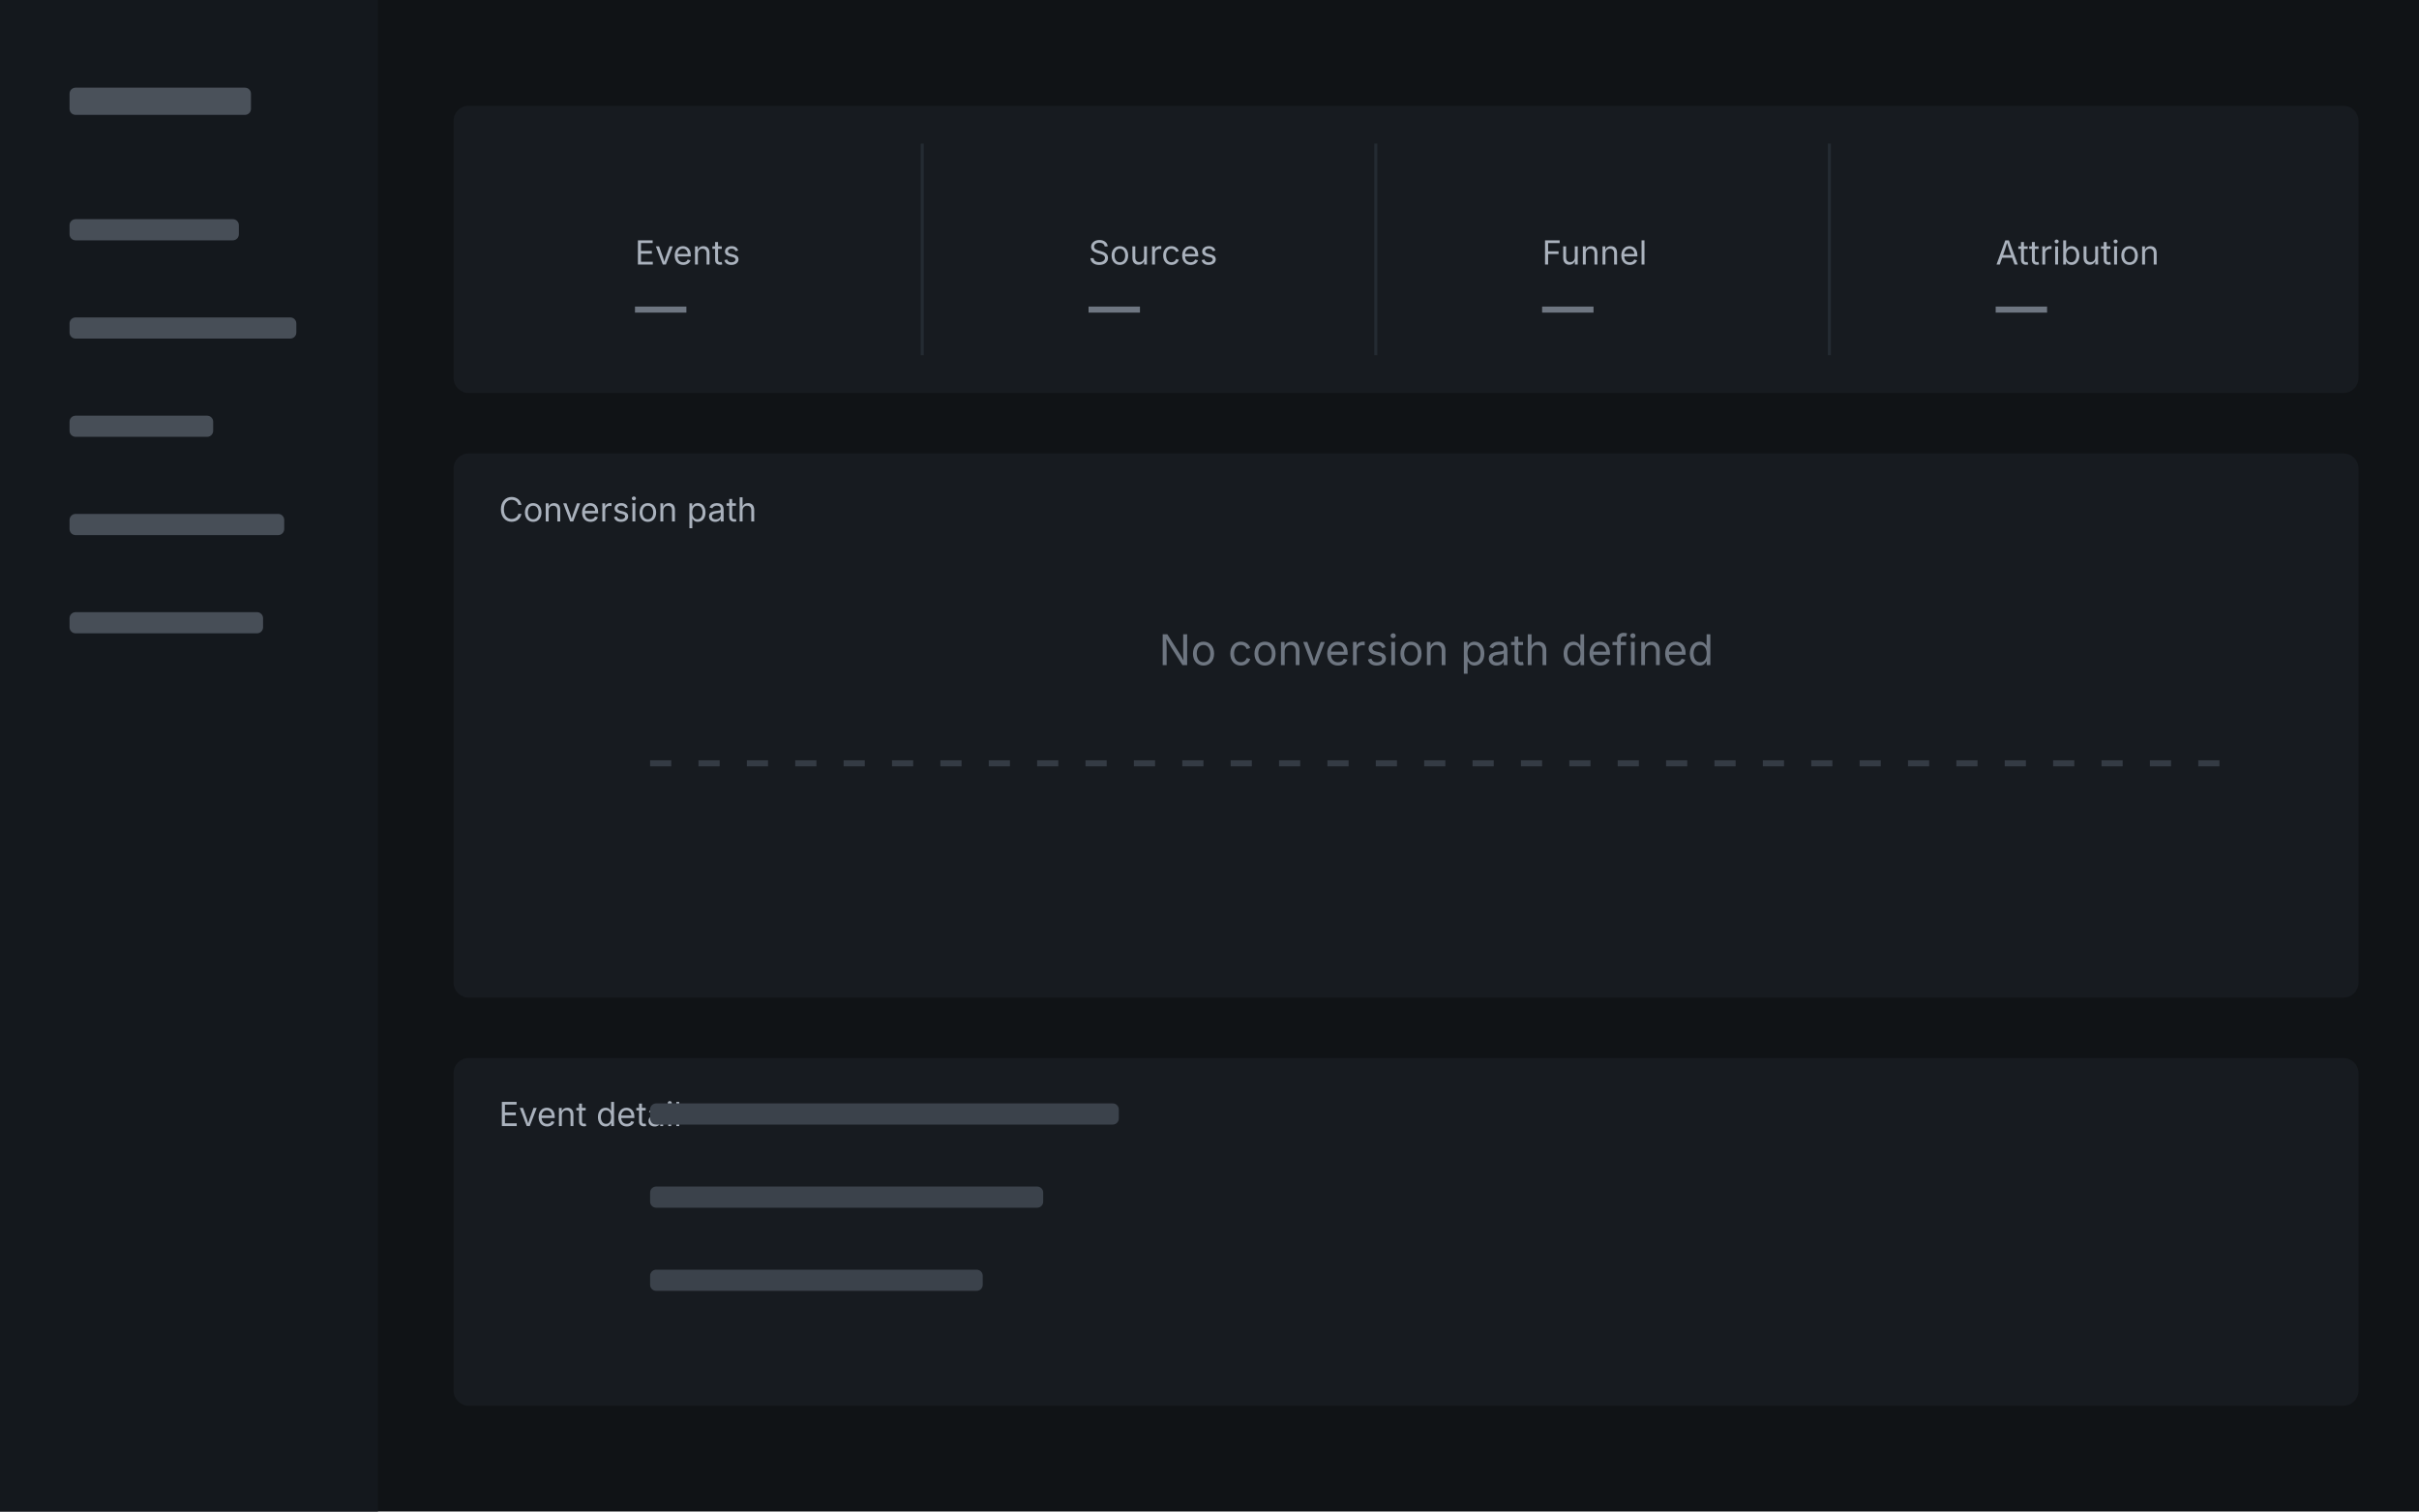
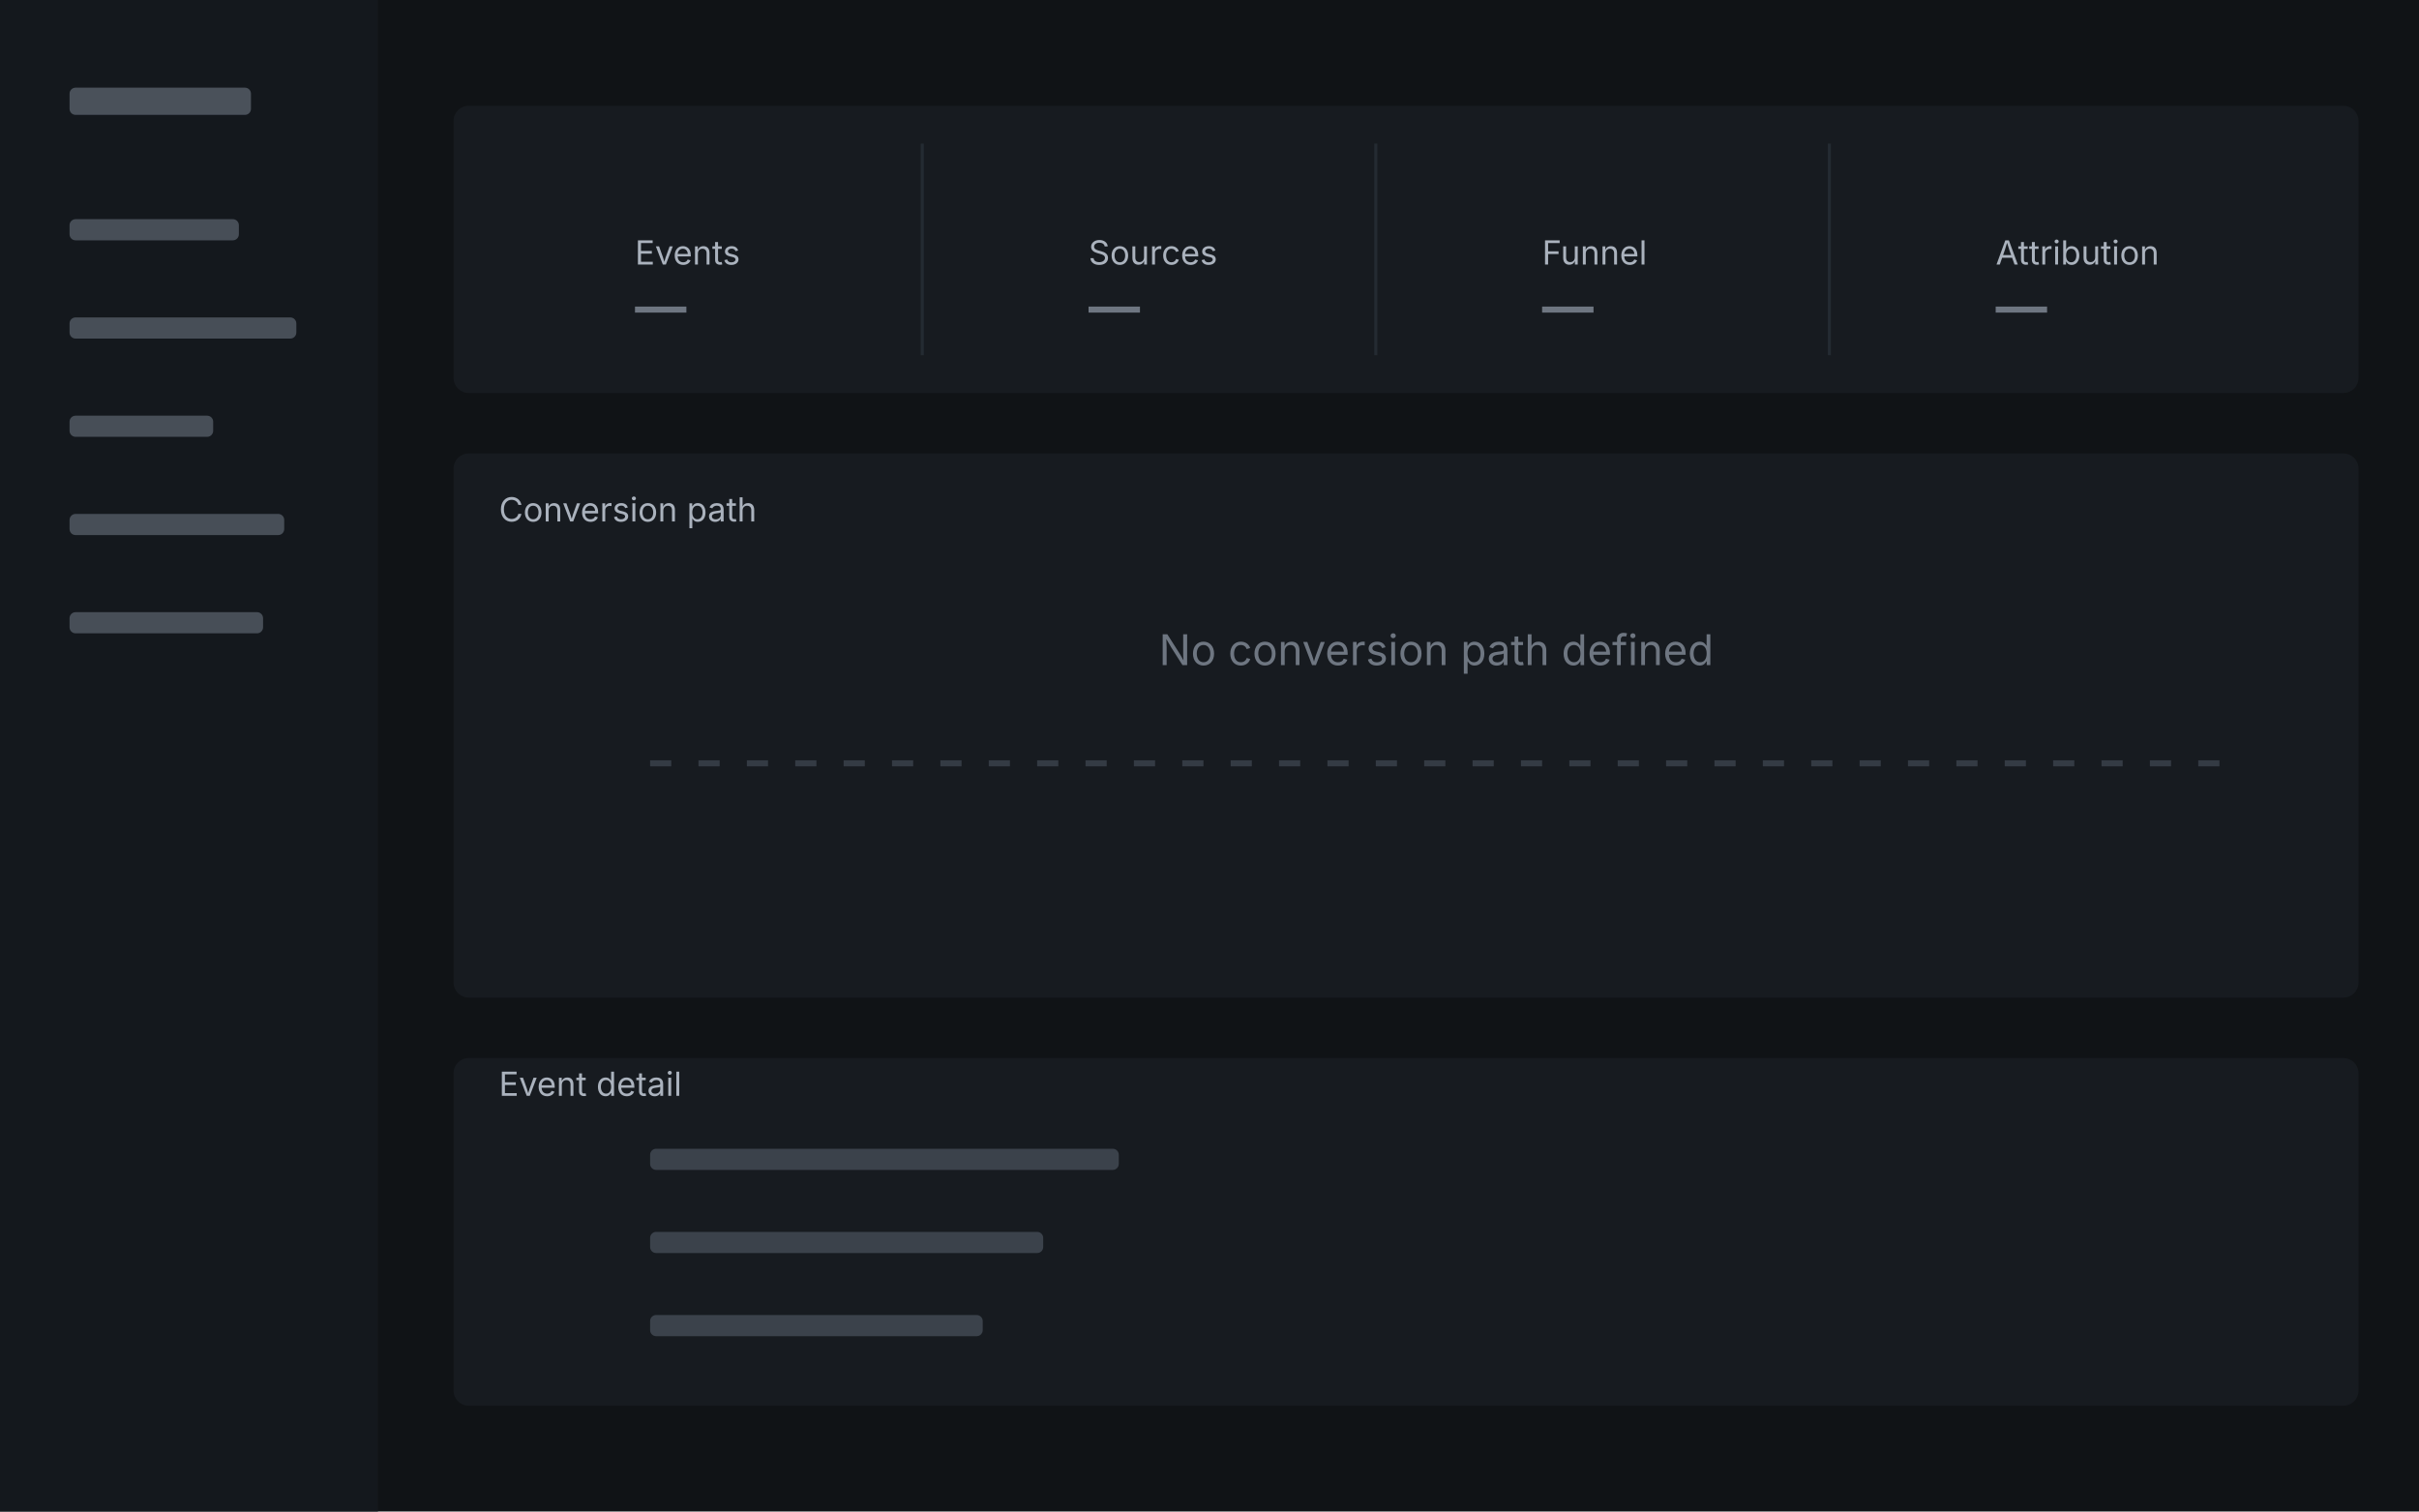
<svg xmlns="http://www.w3.org/2000/svg" width="1600" height="1000" viewBox="0 0 1600 1000">
  <style>text{font-family:Inter,Arial,sans-serif}.s{fill:#aab2bd;font-size:22px}.v{fill:#e9edf2;font-size:34px;font-weight:700}.m{fill:#6e7681}.e{fill:#6e7681;font-size:28px}</style>
  <rect width="1600" height="1000" fill="#101316" />
  <rect width="250" height="1000" fill="#14181d" />
  <rect x="46" y="58" width="120" height="18" rx="4" fill="#4a515a" />
  <g fill="#474e57">
    <rect x="46" y="145" width="112" height="14" rx="4" />
    <rect x="46" y="210" width="150" height="14" rx="4" />
    <rect x="46" y="275" width="95" height="14" rx="4" />
    <rect x="46" y="340" width="142" height="14" rx="4" />
    <rect x="46" y="405" width="128" height="14" rx="4" />
  </g>
  <g fill="#171b20">
    <rect x="300" y="70" width="1260" height="190" rx="10" />
    <rect x="300" y="300" width="1260" height="360" rx="10" />
    <rect x="300" y="700" width="1260" height="230" rx="10" />
  </g>
  <g stroke="#242b32" stroke-width="2">
    <line x1="610" y1="95" x2="610" y2="235" />
    <line x1="910" y1="95" x2="910" y2="235" />
    <line x1="1210" y1="95" x2="1210" y2="235" />
  </g>
  <text x="420" y="175" class="s">Events</text>
  <text x="420" y="215" class="v m">—</text>
  <text x="720" y="175" class="s">Sources</text>
  <text x="720" y="215" class="v m">—</text>
  <text x="1020" y="175" class="s">Funnel</text>
  <text x="1020" y="215" class="v m">—</text>
  <text x="1320" y="175" class="s">Attribution</text>
  <text x="1320" y="215" class="v m">—</text>
  <text x="330" y="345" class="s">Conversion path</text>
  <line x1="430" y1="505" x2="1470" y2="505" stroke="#343b44" stroke-width="4" stroke-dasharray="14 18" />
  <text x="950" y="440" class="e" text-anchor="middle">No conversion path defined</text>
-   <text x="330" y="745" class="s">Event detail</text>
+   <text x="330" y="725" class="s">Event detail</text>
  <g fill="#3b424b">
-     <rect x="430" y="730" width="310" height="14" rx="4" />
-     <rect x="430" y="785" width="260" height="14" rx="4" />
-     <rect x="430" y="840" width="220" height="14" rx="4" />
+     <rect x="430" y="760" width="310" height="14" rx="4" />
+     <rect x="430" y="815" width="260" height="14" rx="4" />
+     <rect x="430" y="870" width="220" height="14" rx="4" />
  </g>
</svg>
